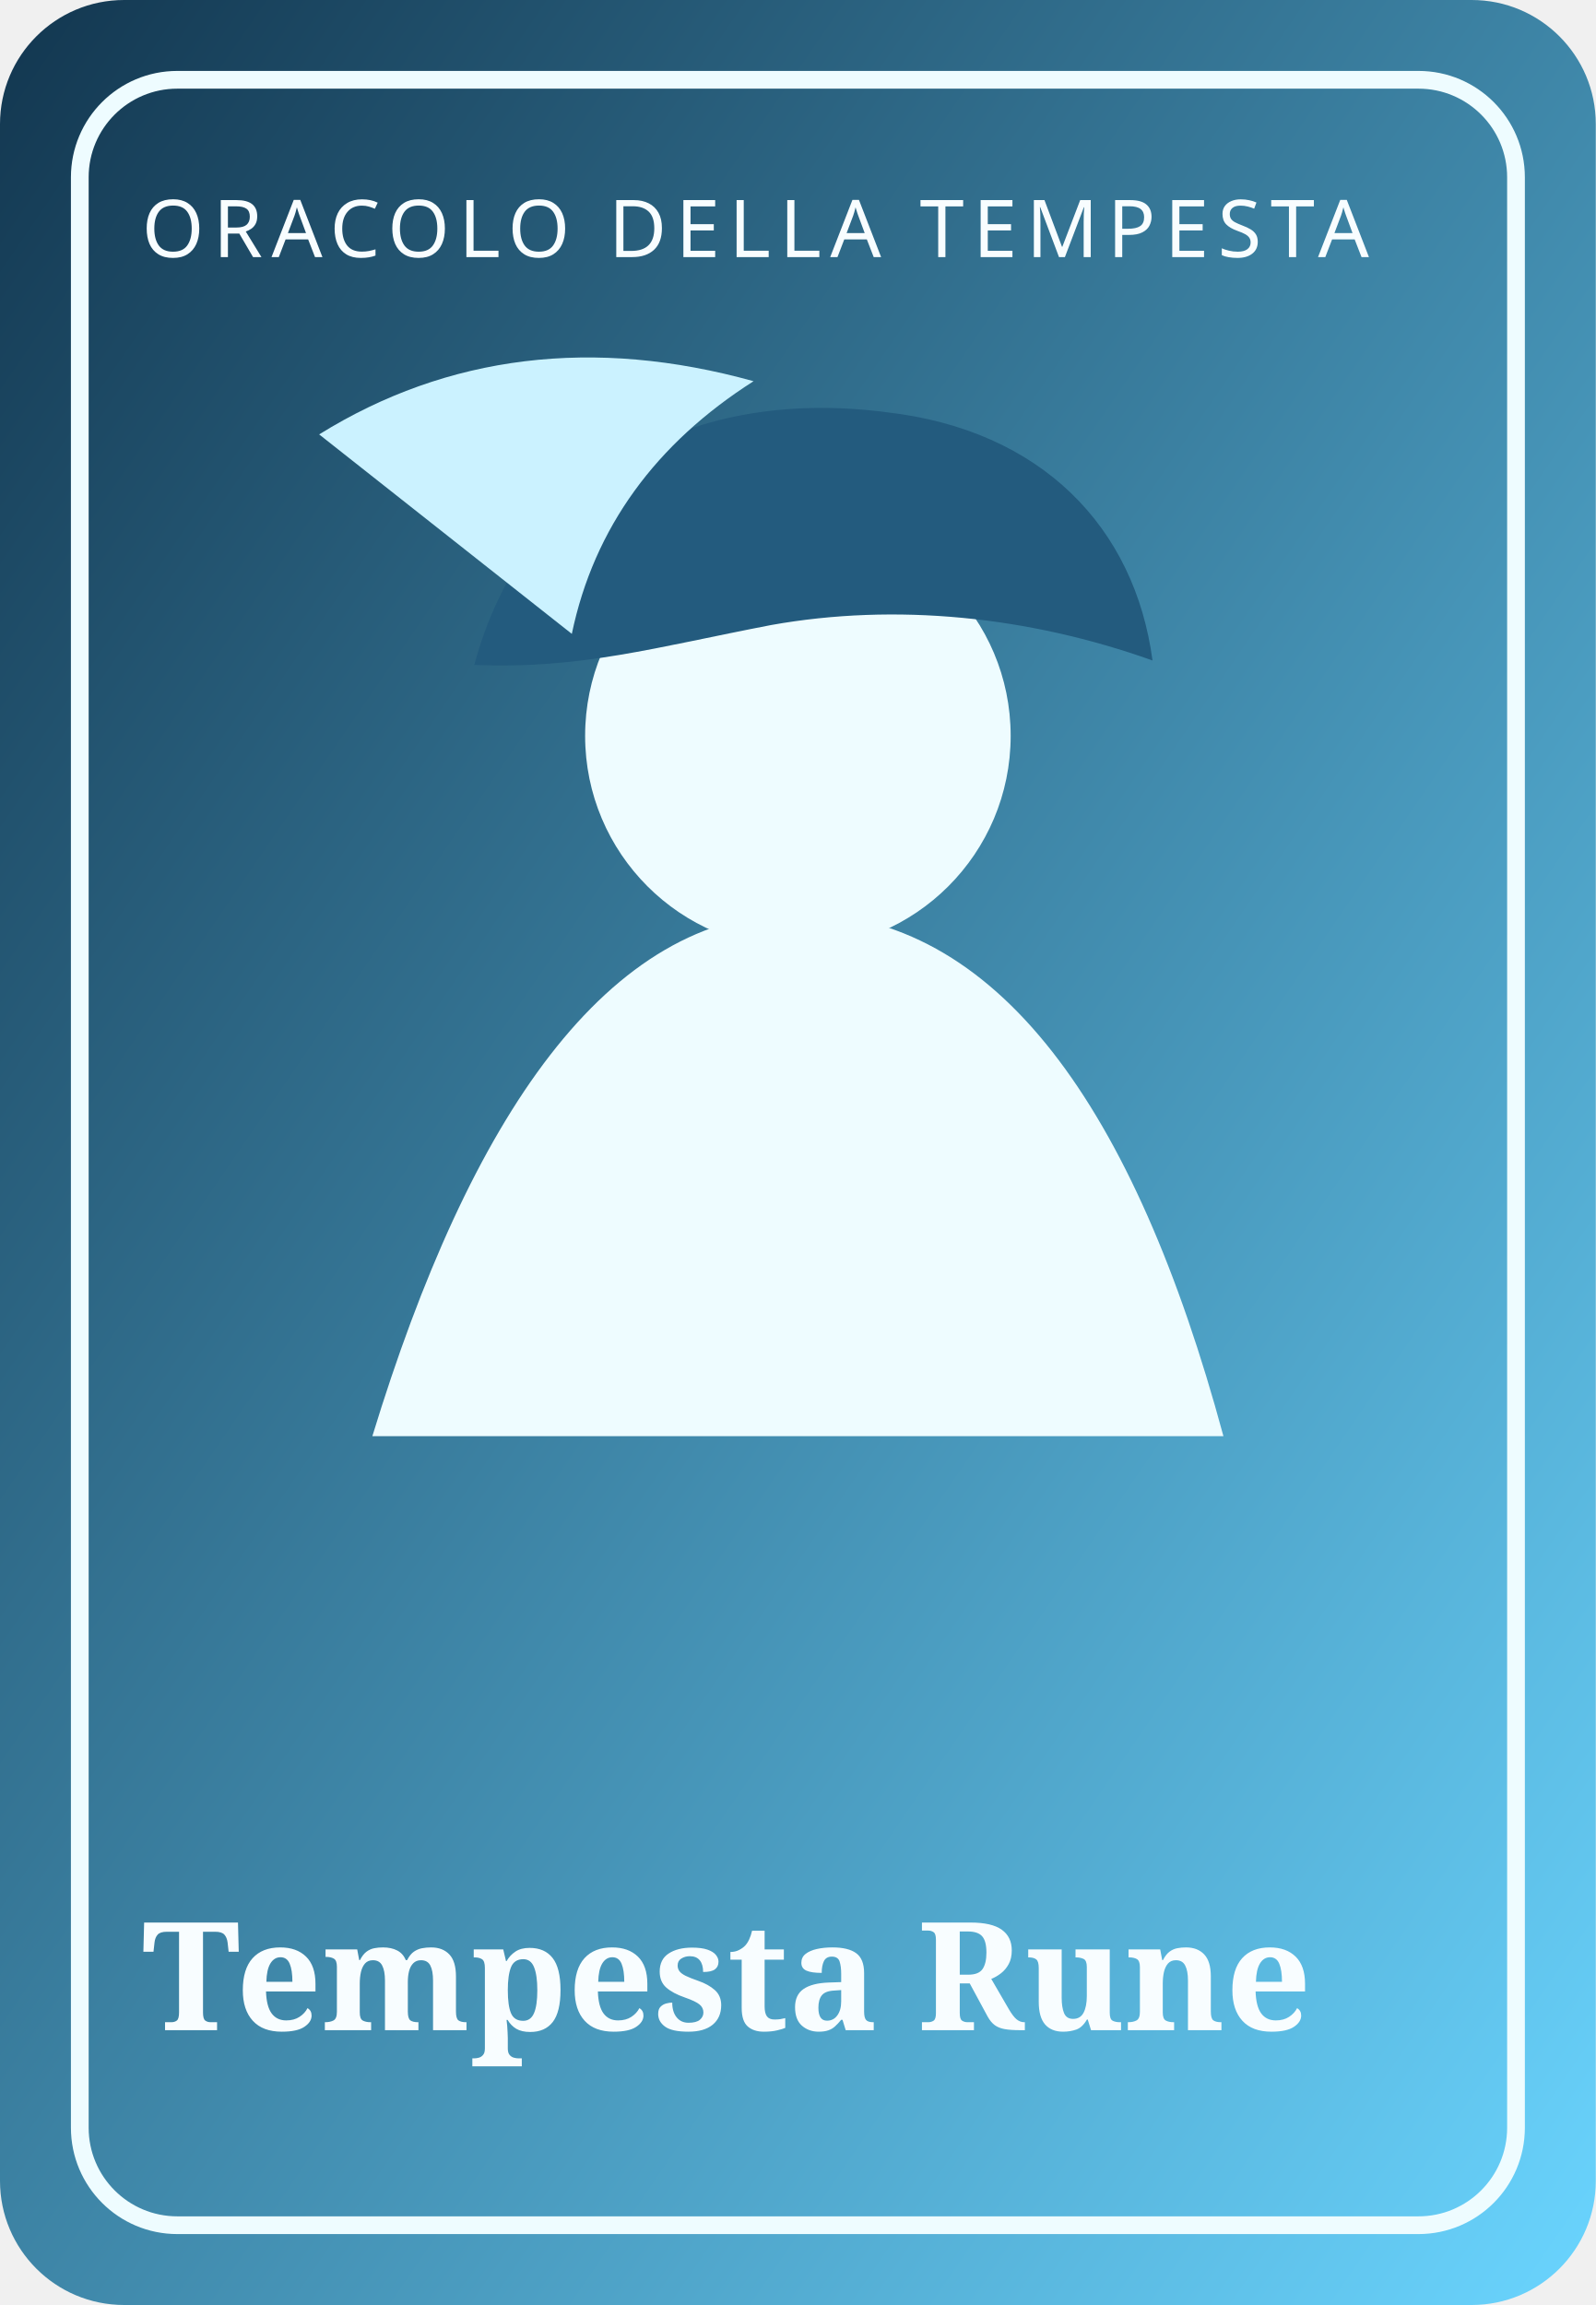
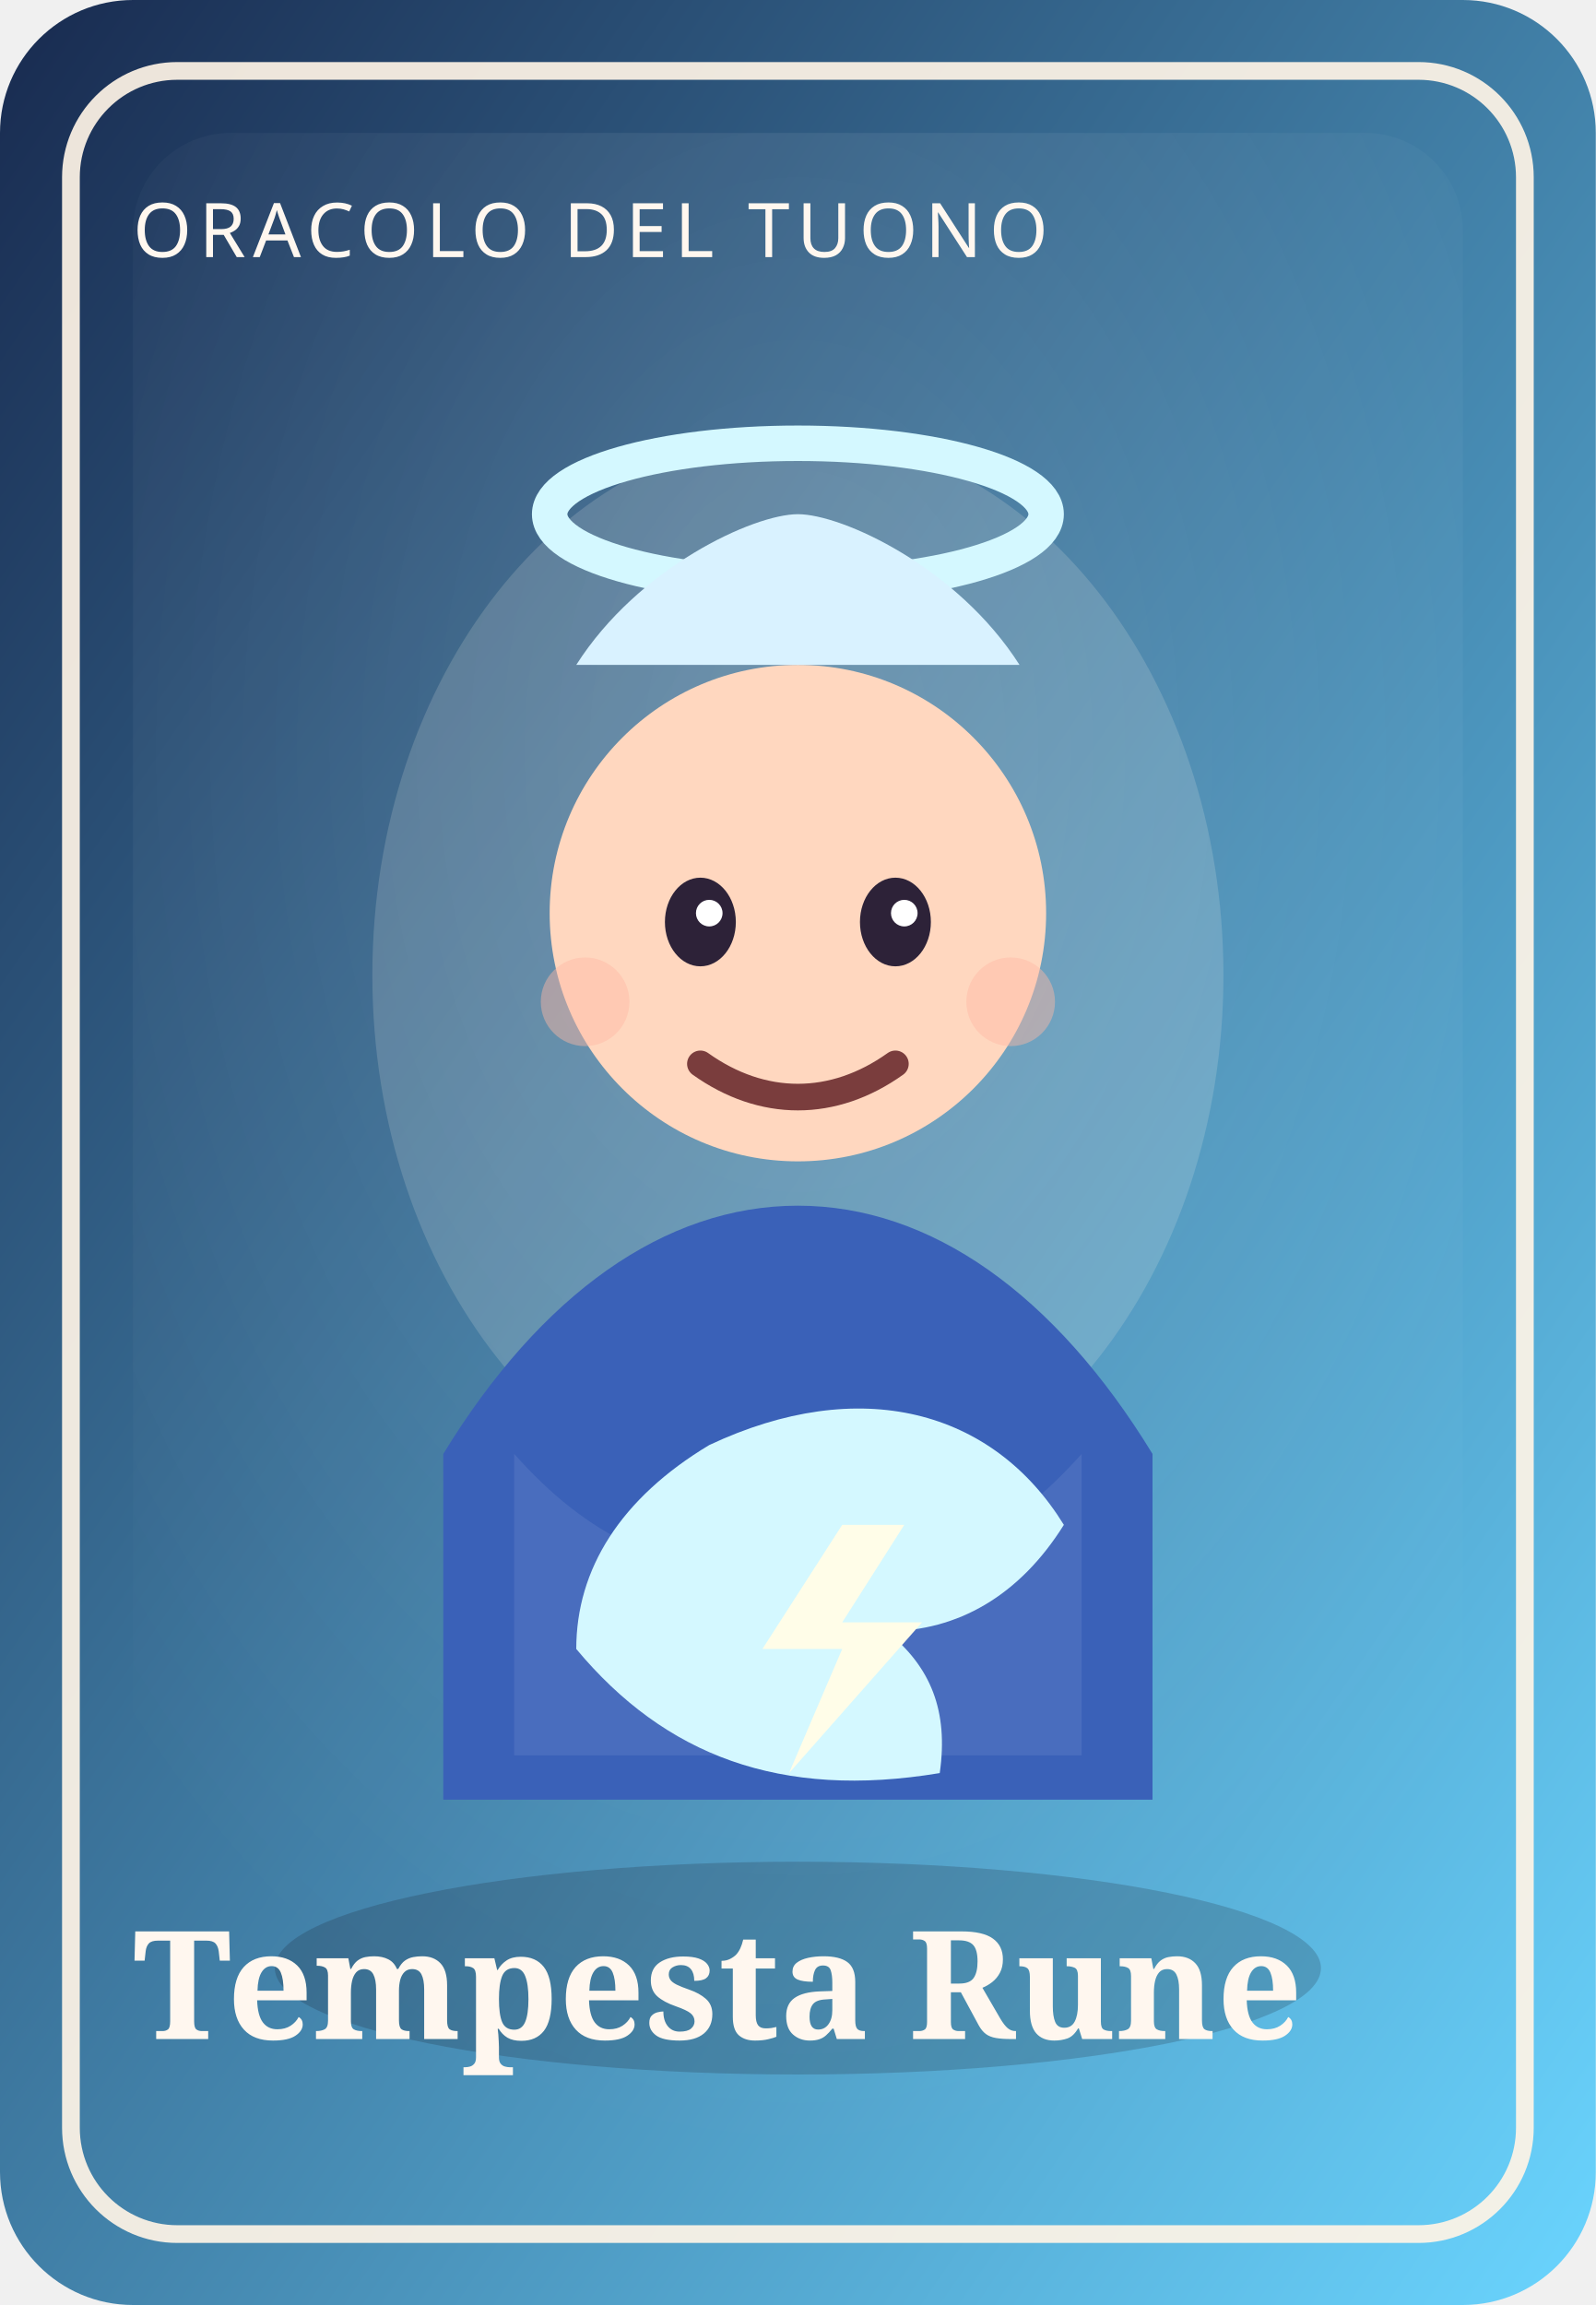
<svg xmlns="http://www.w3.org/2000/svg" viewBox="0 0 360 520">
  <defs>
-     <linearGradient id="g" x1="0%" y1="0%" x2="100%" y2="100%">
-       <stop offset="0%" stop-color="#12364f" />
+     <linearGradient id="bg" x1="0%" y1="0%" x2="100%" y2="100%">
+       <stop offset="0%" stop-color="#182a4f" />
      <stop offset="100%" stop-color="#6ad5ff" />
    </linearGradient>
+     <radialGradient id="glow" cx="50%" cy="30%" r="70%">
+       <stop offset="0%" stop-color="#ffffff" stop-opacity="0.34" />
+       <stop offset="100%" stop-color="#ffffff" stop-opacity="0" />
+     </radialGradient>
  </defs>
-   <rect width="360" height="520" rx="28" fill="url(#g)" />
-   <rect x="18" y="18" width="324" height="484" rx="22" fill="none" stroke="#eefcff" stroke-width="4" />
-   <path d="M84 324c22-72 53-118 96-118 45 0 76 44 96 118" fill="#eefcff" />
-   <circle cx="180" cy="166" r="48" fill="#eefcff" />
-   <path d="M107 150c11-41 47-63 93-57 35 4 56 26 60 56-28-10-58-13-86-8-26 5-43 10-67 9z" fill="#235b7e" />
-   <path d="M72 98c29-18 62-22 98-12-22 14-36 33-41 57z" fill="#cbf2ff" />
-   <text x="32" y="58" font-size="18" fill="#f8fdff" font-family="'Trebuchet MS', sans-serif" letter-spacing="2">ORACOLO DELLA TEMPESTA</text>
-   <text x="32" y="458" font-size="34" fill="#f8fdff" font-family="Georgia, serif" font-weight="700">Tempesta Rune</text>
+   <rect width="360" height="520" rx="30" fill="url(#bg)" />
+   <rect x="16" y="16" width="328" height="488" rx="24" fill="none" stroke="#fff4e6" stroke-width="4" opacity="0.92" />
+   <rect x="30" y="30" width="300" height="460" rx="22" fill="url(#glow)" opacity="0.38" />
+   <ellipse cx="180" cy="220" rx="96" ry="122" fill="#fff3e9" fill-opacity="0.16" />
+   <ellipse cx="180" cy="444" rx="118" ry="24" fill="#130d18" fill-opacity="0.18" />
+   <path d="M100 328c22-36 50-56 80-56s58 20 80 56v78H100z" fill="#3a61b8" />
+   <path d="M116 328c16 18 34 28 64 28s48-10 64-28v68H116z" fill="#ffffff" fill-opacity="0.08" />
+   <circle cx="180" cy="206" r="56" fill="#ffd7bf" />
+   <ellipse cx="180" cy="116" rx="56" ry="16" fill="none" stroke="#d4f8ff" stroke-width="8" />
+   <path d="M130 150c14-22 40-34 50-34s36 12 50 34" fill="#d9f2ff" />
+   <ellipse cx="158" cy="208" rx="8" ry="10" fill="#2d2238" />
+   <ellipse cx="202" cy="208" rx="8" ry="10" fill="#2d2238" />
+   <circle cx="160" cy="206" r="3" fill="#ffffff" />
+   <circle cx="204" cy="206" r="3" fill="#ffffff" />
+   <path d="M158 240c14 10 30 10 44 0" stroke="#7a3d3d" stroke-width="6" stroke-linecap="round" fill="none" />
+   <circle cx="132" cy="226" r="10" fill="#ffb8a6" fill-opacity="0.45" />
+   <circle cx="228" cy="226" r="10" fill="#ffb8a6" fill-opacity="0.45" />
+   <path d="M160 326c34-16 64-8 80 18-10 16-24 24-40 24 10 8 14 18 12 32-36 6-62-4-82-28 0-18 10-34 30-46z" fill="#d4f8ff" />
+   <path d="M190 344l-18 28h18l-12 28 30-34h-18l14-22z" fill="#fffde8" />
+   <text x="30" y="58" font-size="17" fill="#fff7ef" font-family="Trebuchet MS, sans-serif" letter-spacing="1.6">ORACOLO DEL TUONO</text>
+   <text x="30" y="460" font-size="34" fill="#fff7ef" font-family="Georgia, serif" font-weight="700">Tempesta Rune</text>
</svg>
